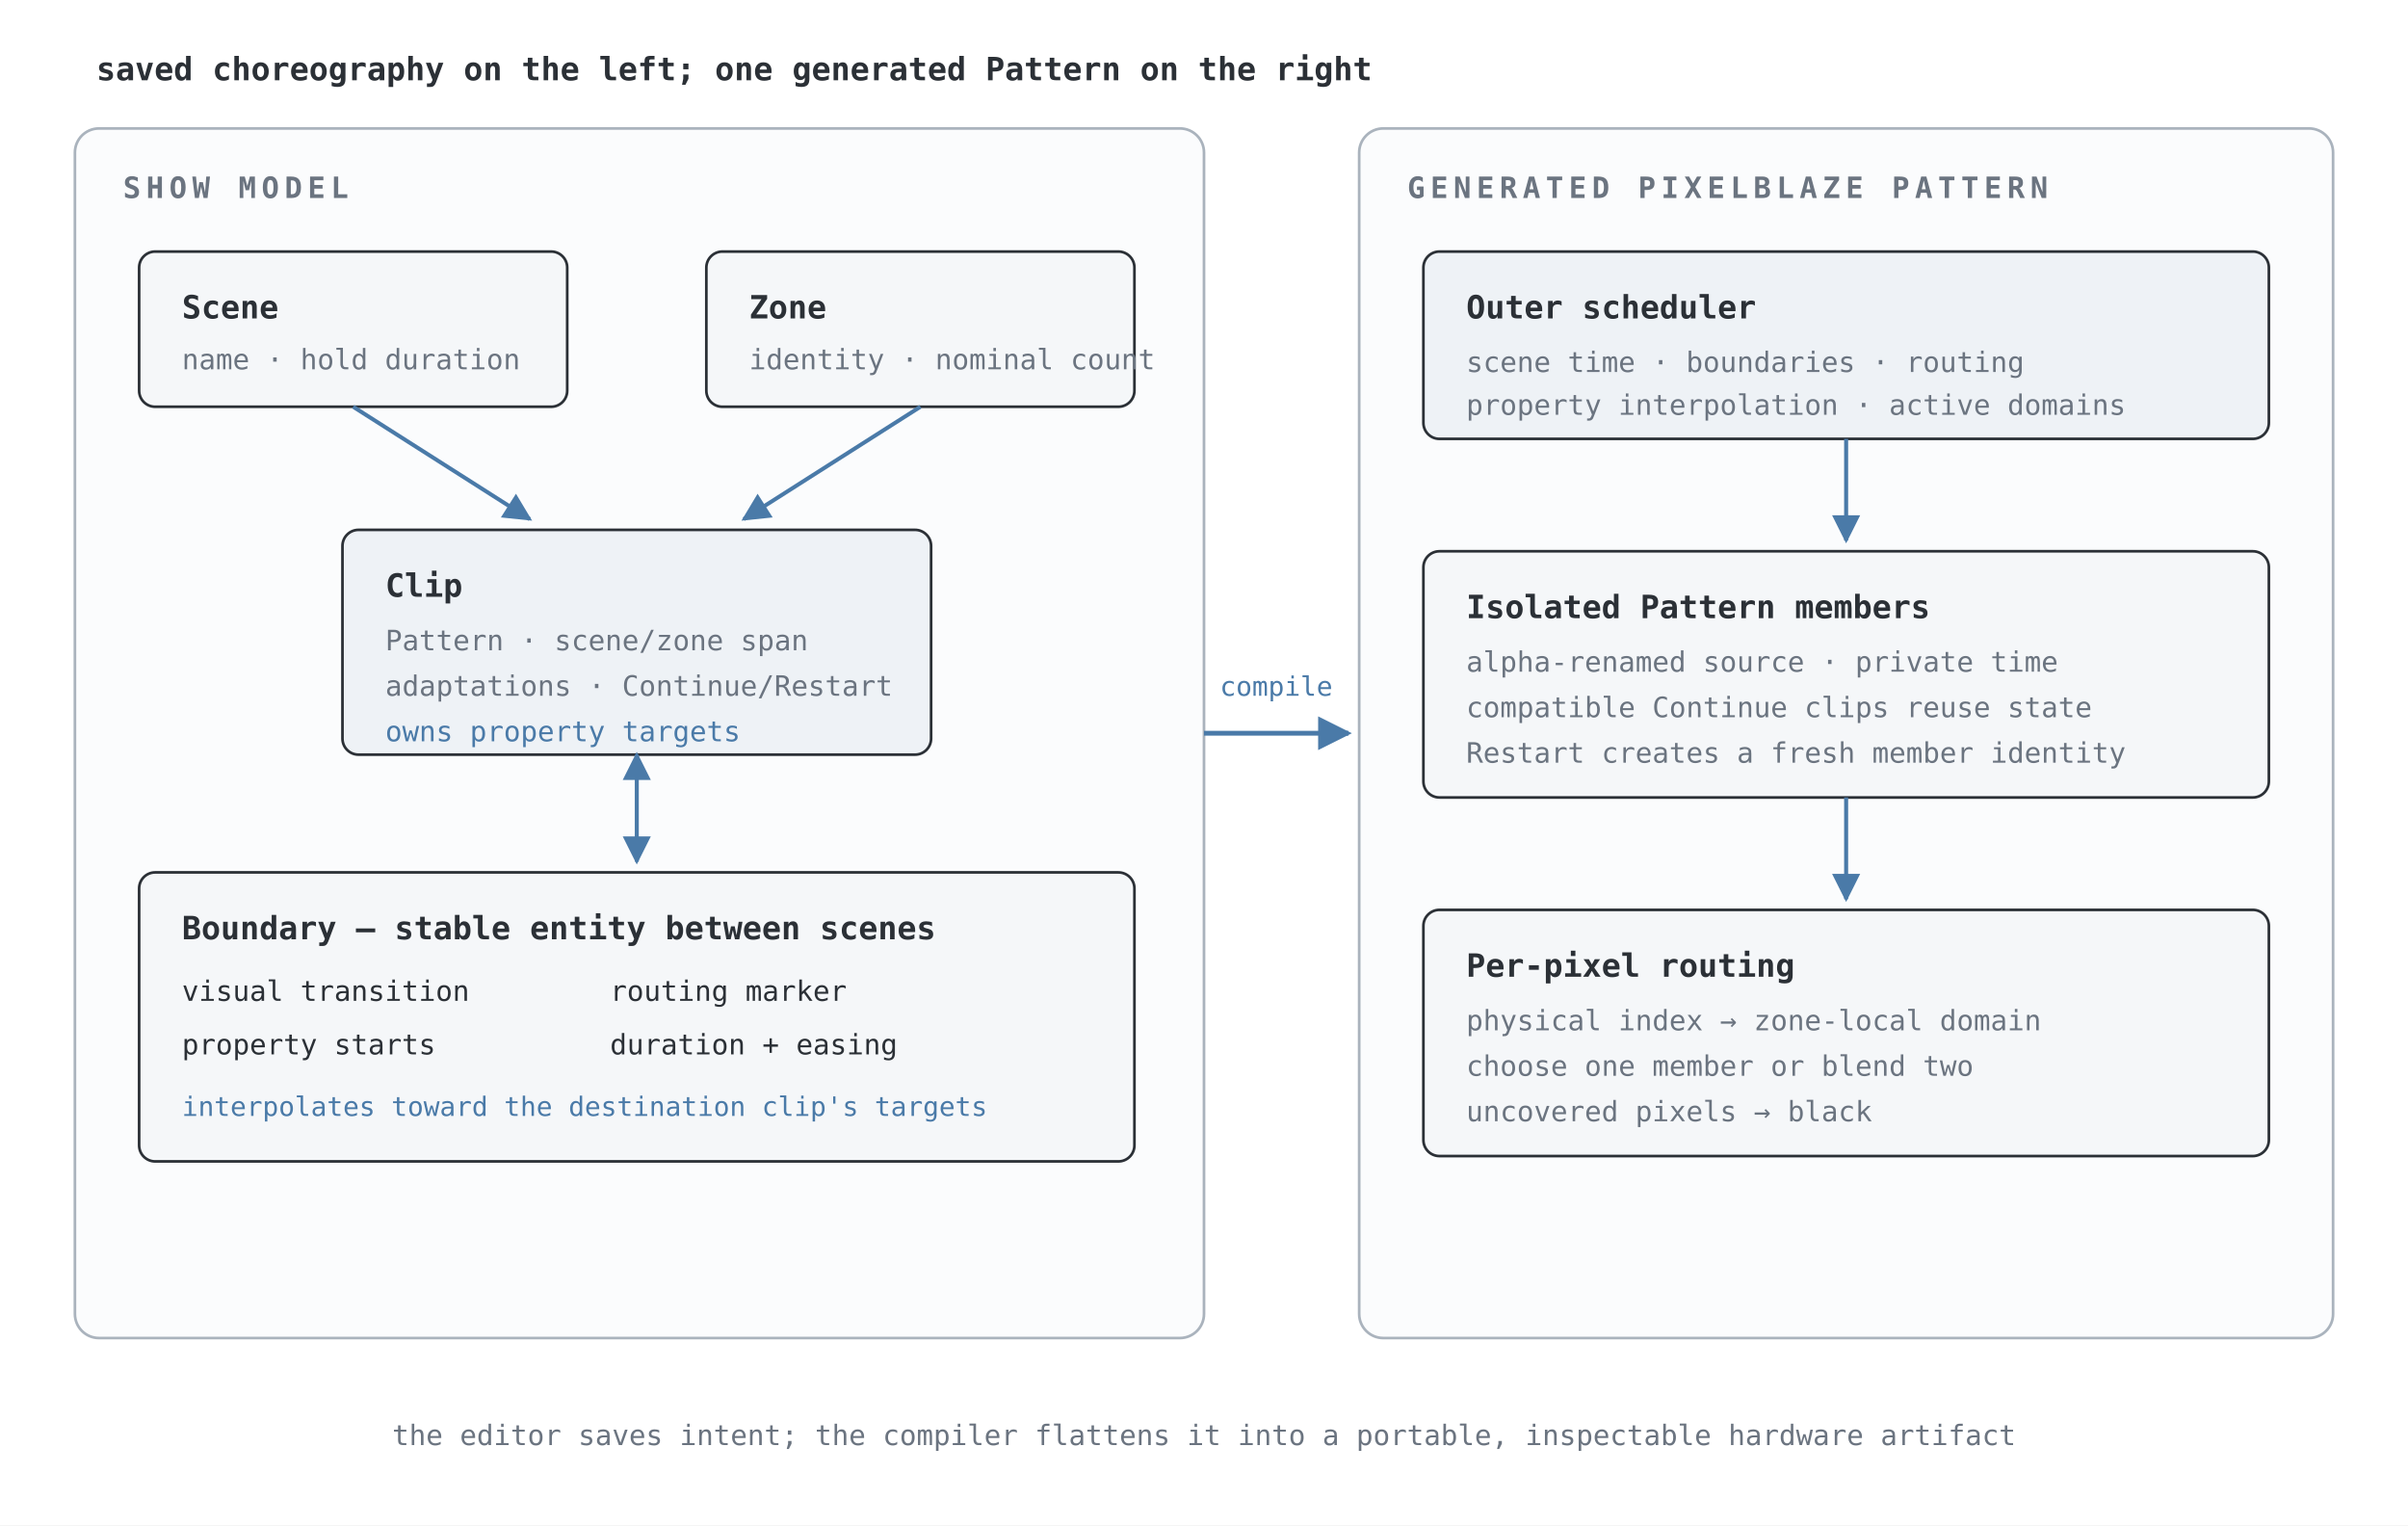
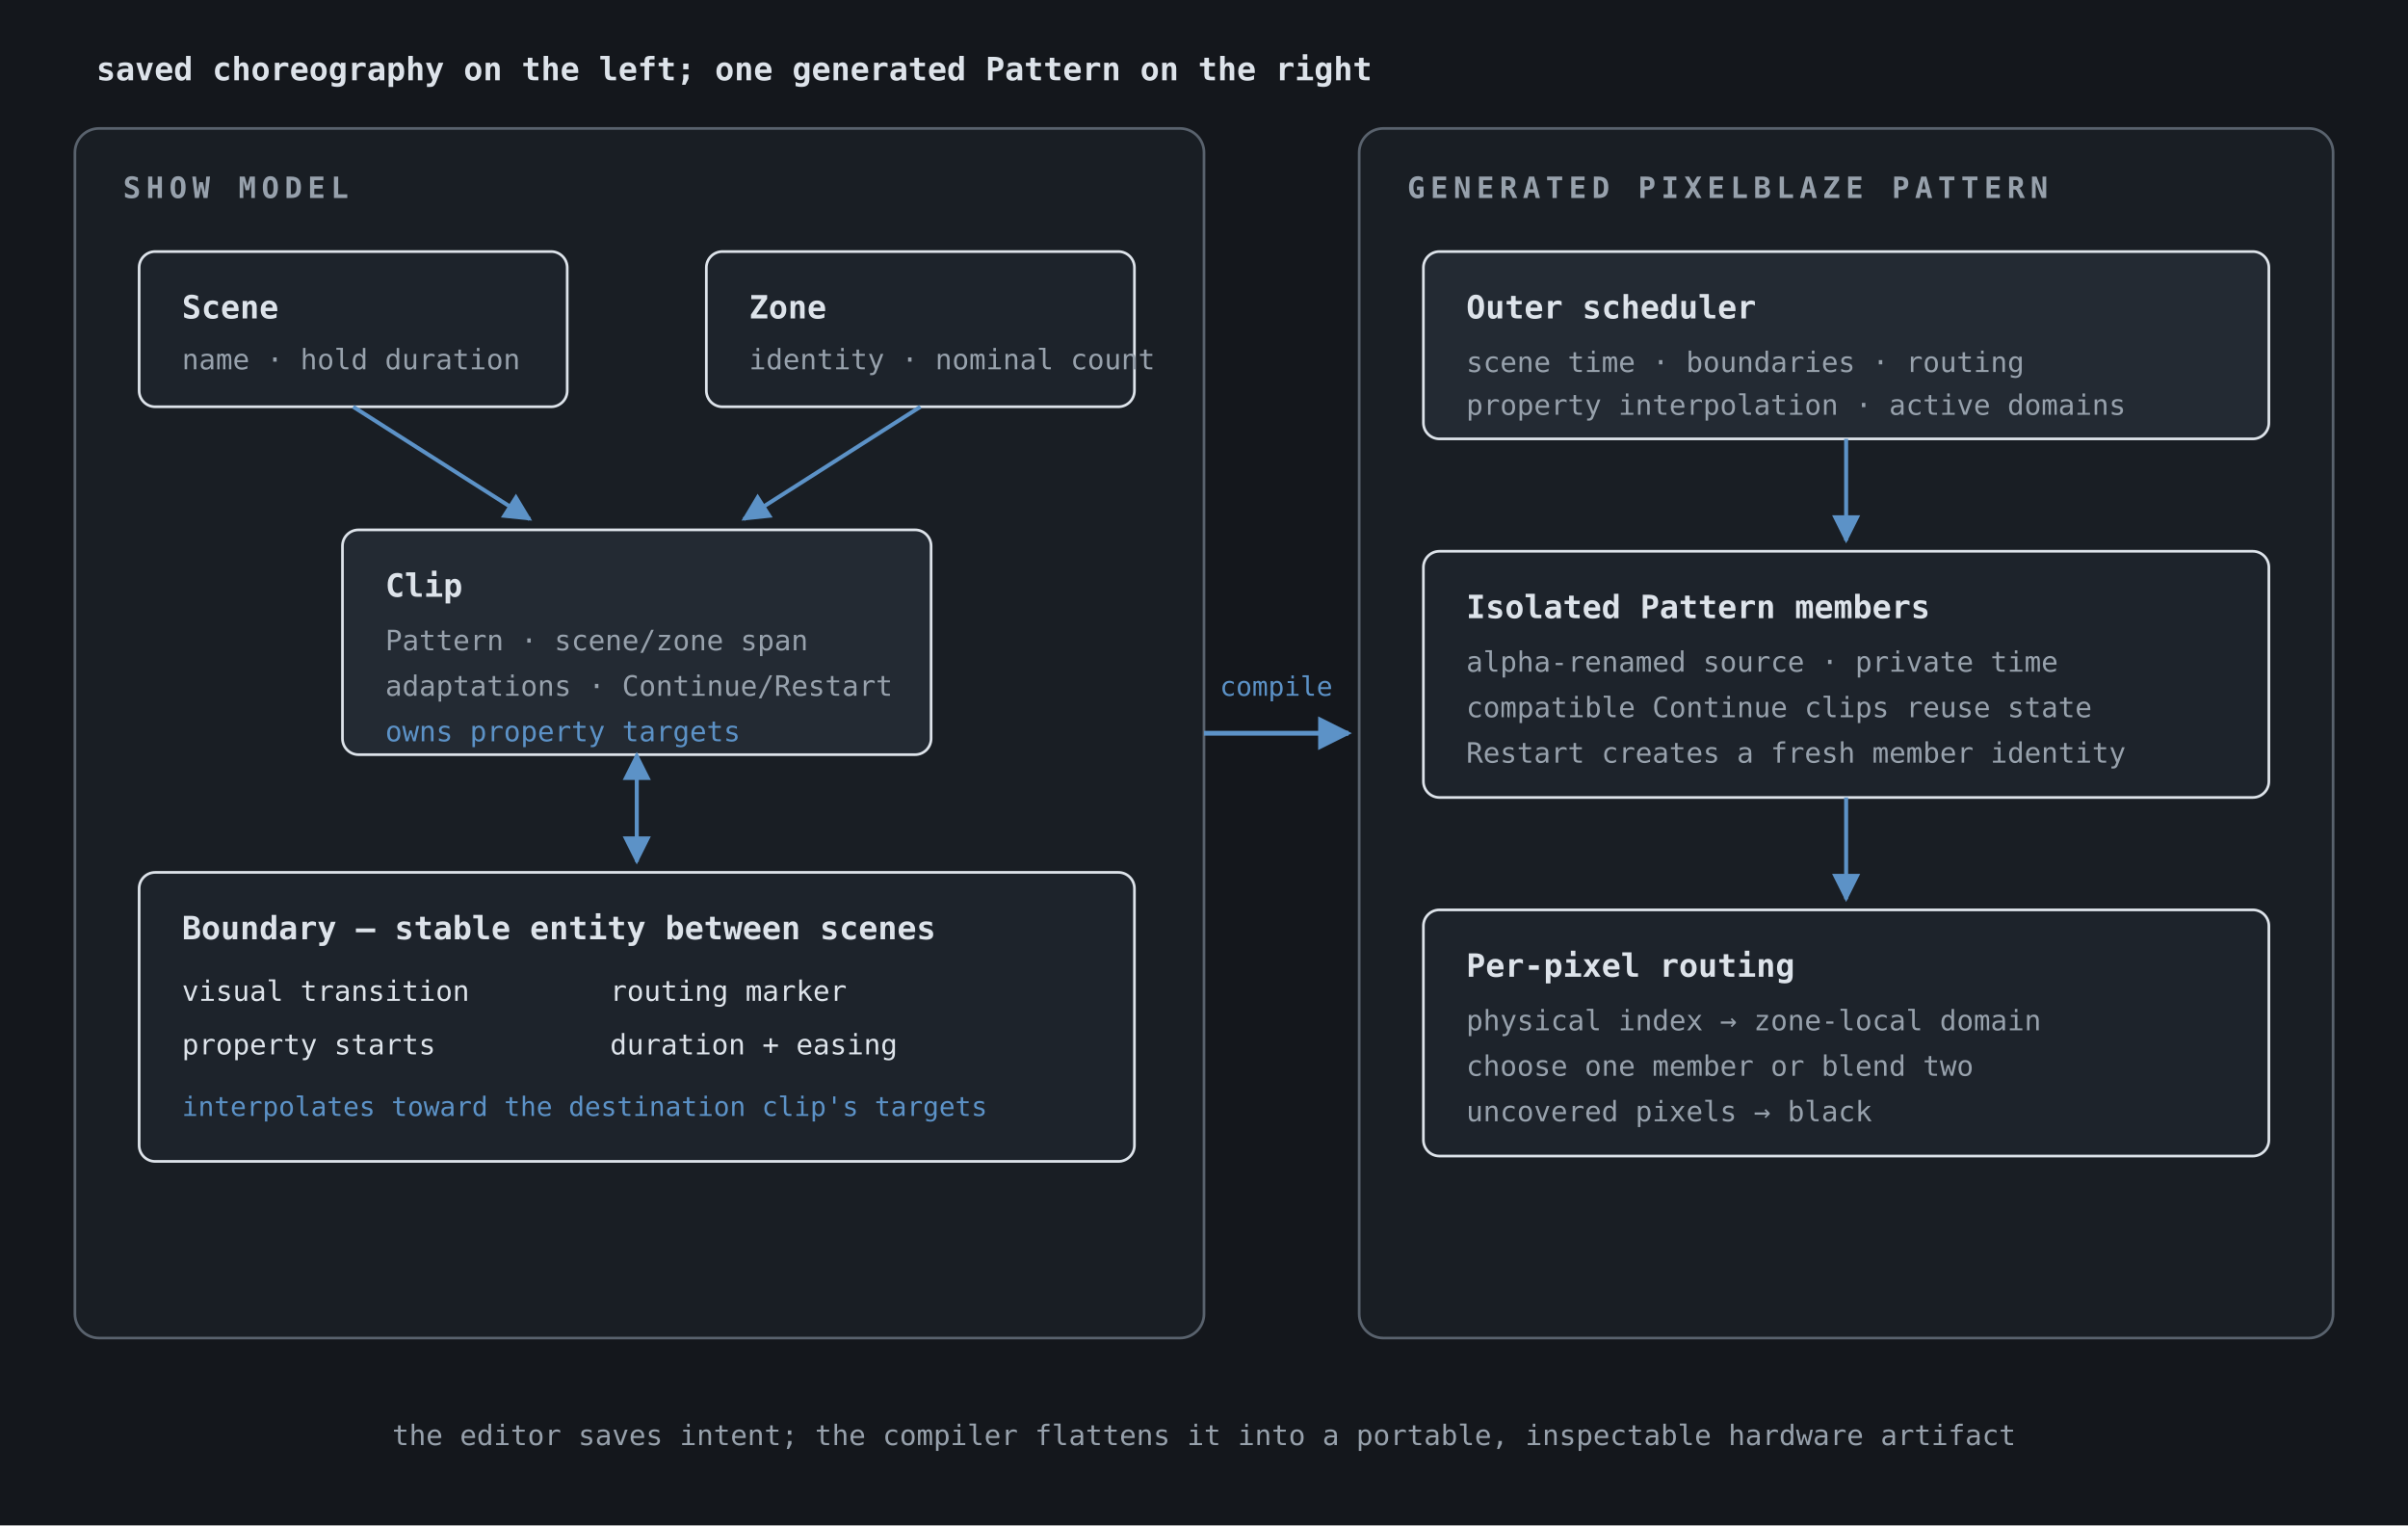
<svg xmlns="http://www.w3.org/2000/svg" viewBox="0 0 900 570" font-family="'IBM Plex Mono','SF Mono',ui-monospace,Menlo,monospace">
  <defs>
    <marker id="arr" viewBox="0 0 10 10" refX="9" refY="5" markerWidth="7" markerHeight="7" orient="auto-start-reverse">
-       <path d="M0,0 L10,5 L0,10 z" fill="#4a7aa8" />
+       <path d="M0,0 L10,5 L0,10 z" fill="#5c92c7" />
    </marker>
  </defs>
-   <rect width="900" height="570" fill="#ffffff" />
-   <text x="36" y="30" font-size="12" font-weight="bold" fill="#2b3036">saved choreography on the left; one generated Pattern on the right</text>
-   <rect x="28" y="48" width="422" height="452" rx="9" fill="#fbfcfd" stroke="#aab3bd" />
-   <text x="46" y="74" font-size="11" font-weight="bold" fill="#6b7480" letter-spacing="2">SHOW MODEL</text>
-   <rect x="52" y="94" width="160" height="58" rx="6" fill="#f5f7f9" stroke="#2b3036" />
-   <text x="68" y="119" font-size="12" font-weight="bold" fill="#2b3036">Scene</text>
-   <text x="68" y="138" font-size="10.5" fill="#6b7480">name · hold duration</text>
-   <rect x="264" y="94" width="160" height="58" rx="6" fill="#f5f7f9" stroke="#2b3036" />
-   <text x="280" y="119" font-size="12" font-weight="bold" fill="#2b3036">Zone</text>
-   <text x="280" y="138" font-size="10.5" fill="#6b7480">identity · nominal count</text>
-   <line x1="132" y1="152" x2="198" y2="194" stroke="#4a7aa8" stroke-width="1.5" marker-end="url(#arr)" />
-   <line x1="344" y1="152" x2="278" y2="194" stroke="#4a7aa8" stroke-width="1.5" marker-end="url(#arr)" />
-   <rect x="128" y="198" width="220" height="84" rx="6" fill="#eef2f6" stroke="#2b3036" />
-   <text x="144" y="223" font-size="12" font-weight="bold" fill="#2b3036">Clip</text>
-   <text x="144" y="243" font-size="10.5" fill="#6b7480">Pattern · scene/zone span</text>
-   <text x="144" y="260" font-size="10.5" fill="#6b7480">adaptations · Continue/Restart</text>
-   <text x="144" y="277" font-size="10.5" fill="#4a7aa8">owns property targets</text>
-   <rect x="52" y="326" width="372" height="108" rx="6" fill="#f5f7f9" stroke="#2b3036" />
-   <text x="68" y="351" font-size="12" font-weight="bold" fill="#2b3036">Boundary — stable entity between scenes</text>
-   <text x="68" y="374" font-size="10.5" fill="#2b3036">visual transition</text>
-   <text x="228" y="374" font-size="10.5" fill="#2b3036">routing marker</text>
-   <text x="68" y="394" font-size="10.5" fill="#2b3036">property starts</text>
-   <text x="228" y="394" font-size="10.5" fill="#2b3036">duration + easing</text>
-   <text x="68" y="417" font-size="10" fill="#4a7aa8">interpolates toward the destination clip's targets</text>
-   <line x1="238" y1="282" x2="238" y2="322" stroke="#4a7aa8" stroke-width="1.5" marker-start="url(#arr)" marker-end="url(#arr)" />
-   <line x1="450" y1="274" x2="504" y2="274" stroke="#4a7aa8" stroke-width="1.8" marker-end="url(#arr)" />
-   <text x="477" y="260" text-anchor="middle" font-size="10" fill="#4a7aa8">compile</text>
-   <rect x="508" y="48" width="364" height="452" rx="9" fill="#fbfcfd" stroke="#aab3bd" />
-   <text x="526" y="74" font-size="11" font-weight="bold" fill="#6b7480" letter-spacing="2">GENERATED PIXELBLAZE PATTERN</text>
-   <rect x="532" y="94" width="316" height="70" rx="6" fill="#eef2f6" stroke="#2b3036" />
-   <text x="548" y="119" font-size="12" font-weight="bold" fill="#2b3036">Outer scheduler</text>
-   <text x="548" y="139" font-size="10.5" fill="#6b7480">scene time · boundaries · routing</text>
-   <text x="548" y="155" font-size="10.5" fill="#6b7480">property interpolation · active domains</text>
-   <line x1="690" y1="164" x2="690" y2="202" stroke="#4a7aa8" stroke-width="1.5" marker-end="url(#arr)" />
-   <rect x="532" y="206" width="316" height="92" rx="6" fill="#f5f7f9" stroke="#2b3036" />
-   <text x="548" y="231" font-size="12" font-weight="bold" fill="#2b3036">Isolated Pattern members</text>
-   <text x="548" y="251" font-size="10.5" fill="#6b7480">alpha-renamed source · private time</text>
-   <text x="548" y="268" font-size="10.5" fill="#6b7480">compatible Continue clips reuse state</text>
-   <text x="548" y="285" font-size="10.5" fill="#6b7480">Restart creates a fresh member identity</text>
-   <line x1="690" y1="298" x2="690" y2="336" stroke="#4a7aa8" stroke-width="1.5" marker-end="url(#arr)" />
-   <rect x="532" y="340" width="316" height="92" rx="6" fill="#f5f7f9" stroke="#2b3036" />
-   <text x="548" y="365" font-size="12" font-weight="bold" fill="#2b3036">Per-pixel routing</text>
-   <text x="548" y="385" font-size="10.5" fill="#6b7480">physical index → zone-local domain</text>
-   <text x="548" y="402" font-size="10.5" fill="#6b7480">choose one member or blend two</text>
-   <text x="548" y="419" font-size="10.5" fill="#6b7480">uncovered pixels → black</text>
-   <text x="450" y="540" text-anchor="middle" font-size="10.5" fill="#6b7480">the editor saves intent; the compiler flattens it into a portable, inspectable hardware artifact</text>
+   <rect width="900" height="570" fill="#14171c" />
+   <text x="36" y="30" font-size="12" font-weight="bold" fill="#dde3ea">saved choreography on the left; one generated Pattern on the right</text>
+   <rect x="28" y="48" width="422" height="452" rx="9" fill="#191e24" stroke="#59626d" />
+   <text x="46" y="74" font-size="11" font-weight="bold" fill="#97a1ac" letter-spacing="2">SHOW MODEL</text>
+   <rect x="52" y="94" width="160" height="58" rx="6" fill="#1d232b" stroke="#dde3ea" />
+   <text x="68" y="119" font-size="12" font-weight="bold" fill="#dde3ea">Scene</text>
+   <text x="68" y="138" font-size="10.5" fill="#97a1ac">name · hold duration</text>
+   <rect x="264" y="94" width="160" height="58" rx="6" fill="#1d232b" stroke="#dde3ea" />
+   <text x="280" y="119" font-size="12" font-weight="bold" fill="#dde3ea">Zone</text>
+   <text x="280" y="138" font-size="10.5" fill="#97a1ac">identity · nominal count</text>
+   <line x1="132" y1="152" x2="198" y2="194" stroke="#5c92c7" stroke-width="1.5" marker-end="url(#arr)" />
+   <line x1="344" y1="152" x2="278" y2="194" stroke="#5c92c7" stroke-width="1.5" marker-end="url(#arr)" />
+   <rect x="128" y="198" width="220" height="84" rx="6" fill="#232a33" stroke="#dde3ea" />
+   <text x="144" y="223" font-size="12" font-weight="bold" fill="#dde3ea">Clip</text>
+   <text x="144" y="243" font-size="10.5" fill="#97a1ac">Pattern · scene/zone span</text>
+   <text x="144" y="260" font-size="10.5" fill="#97a1ac">adaptations · Continue/Restart</text>
+   <text x="144" y="277" font-size="10.5" fill="#5c92c7">owns property targets</text>
+   <rect x="52" y="326" width="372" height="108" rx="6" fill="#1d232b" stroke="#dde3ea" />
+   <text x="68" y="351" font-size="12" font-weight="bold" fill="#dde3ea">Boundary — stable entity between scenes</text>
+   <text x="68" y="374" font-size="10.5" fill="#dde3ea">visual transition</text>
+   <text x="228" y="374" font-size="10.5" fill="#dde3ea">routing marker</text>
+   <text x="68" y="394" font-size="10.5" fill="#dde3ea">property starts</text>
+   <text x="228" y="394" font-size="10.5" fill="#dde3ea">duration + easing</text>
+   <text x="68" y="417" font-size="10" fill="#5c92c7">interpolates toward the destination clip's targets</text>
+   <line x1="238" y1="282" x2="238" y2="322" stroke="#5c92c7" stroke-width="1.5" marker-start="url(#arr)" marker-end="url(#arr)" />
+   <line x1="450" y1="274" x2="504" y2="274" stroke="#5c92c7" stroke-width="1.8" marker-end="url(#arr)" />
+   <text x="477" y="260" text-anchor="middle" font-size="10" fill="#5c92c7">compile</text>
+   <rect x="508" y="48" width="364" height="452" rx="9" fill="#191e24" stroke="#59626d" />
+   <text x="526" y="74" font-size="11" font-weight="bold" fill="#97a1ac" letter-spacing="2">GENERATED PIXELBLAZE PATTERN</text>
+   <rect x="532" y="94" width="316" height="70" rx="6" fill="#232a33" stroke="#dde3ea" />
+   <text x="548" y="119" font-size="12" font-weight="bold" fill="#dde3ea">Outer scheduler</text>
+   <text x="548" y="139" font-size="10.5" fill="#97a1ac">scene time · boundaries · routing</text>
+   <text x="548" y="155" font-size="10.5" fill="#97a1ac">property interpolation · active domains</text>
+   <line x1="690" y1="164" x2="690" y2="202" stroke="#5c92c7" stroke-width="1.5" marker-end="url(#arr)" />
+   <rect x="532" y="206" width="316" height="92" rx="6" fill="#1d232b" stroke="#dde3ea" />
+   <text x="548" y="231" font-size="12" font-weight="bold" fill="#dde3ea">Isolated Pattern members</text>
+   <text x="548" y="251" font-size="10.5" fill="#97a1ac">alpha-renamed source · private time</text>
+   <text x="548" y="268" font-size="10.5" fill="#97a1ac">compatible Continue clips reuse state</text>
+   <text x="548" y="285" font-size="10.5" fill="#97a1ac">Restart creates a fresh member identity</text>
+   <line x1="690" y1="298" x2="690" y2="336" stroke="#5c92c7" stroke-width="1.5" marker-end="url(#arr)" />
+   <rect x="532" y="340" width="316" height="92" rx="6" fill="#1d232b" stroke="#dde3ea" />
+   <text x="548" y="365" font-size="12" font-weight="bold" fill="#dde3ea">Per-pixel routing</text>
+   <text x="548" y="385" font-size="10.5" fill="#97a1ac">physical index → zone-local domain</text>
+   <text x="548" y="402" font-size="10.5" fill="#97a1ac">choose one member or blend two</text>
+   <text x="548" y="419" font-size="10.5" fill="#97a1ac">uncovered pixels → black</text>
+   <text x="450" y="540" text-anchor="middle" font-size="10.5" fill="#97a1ac">the editor saves intent; the compiler flattens it into a portable, inspectable hardware artifact</text>
</svg>
